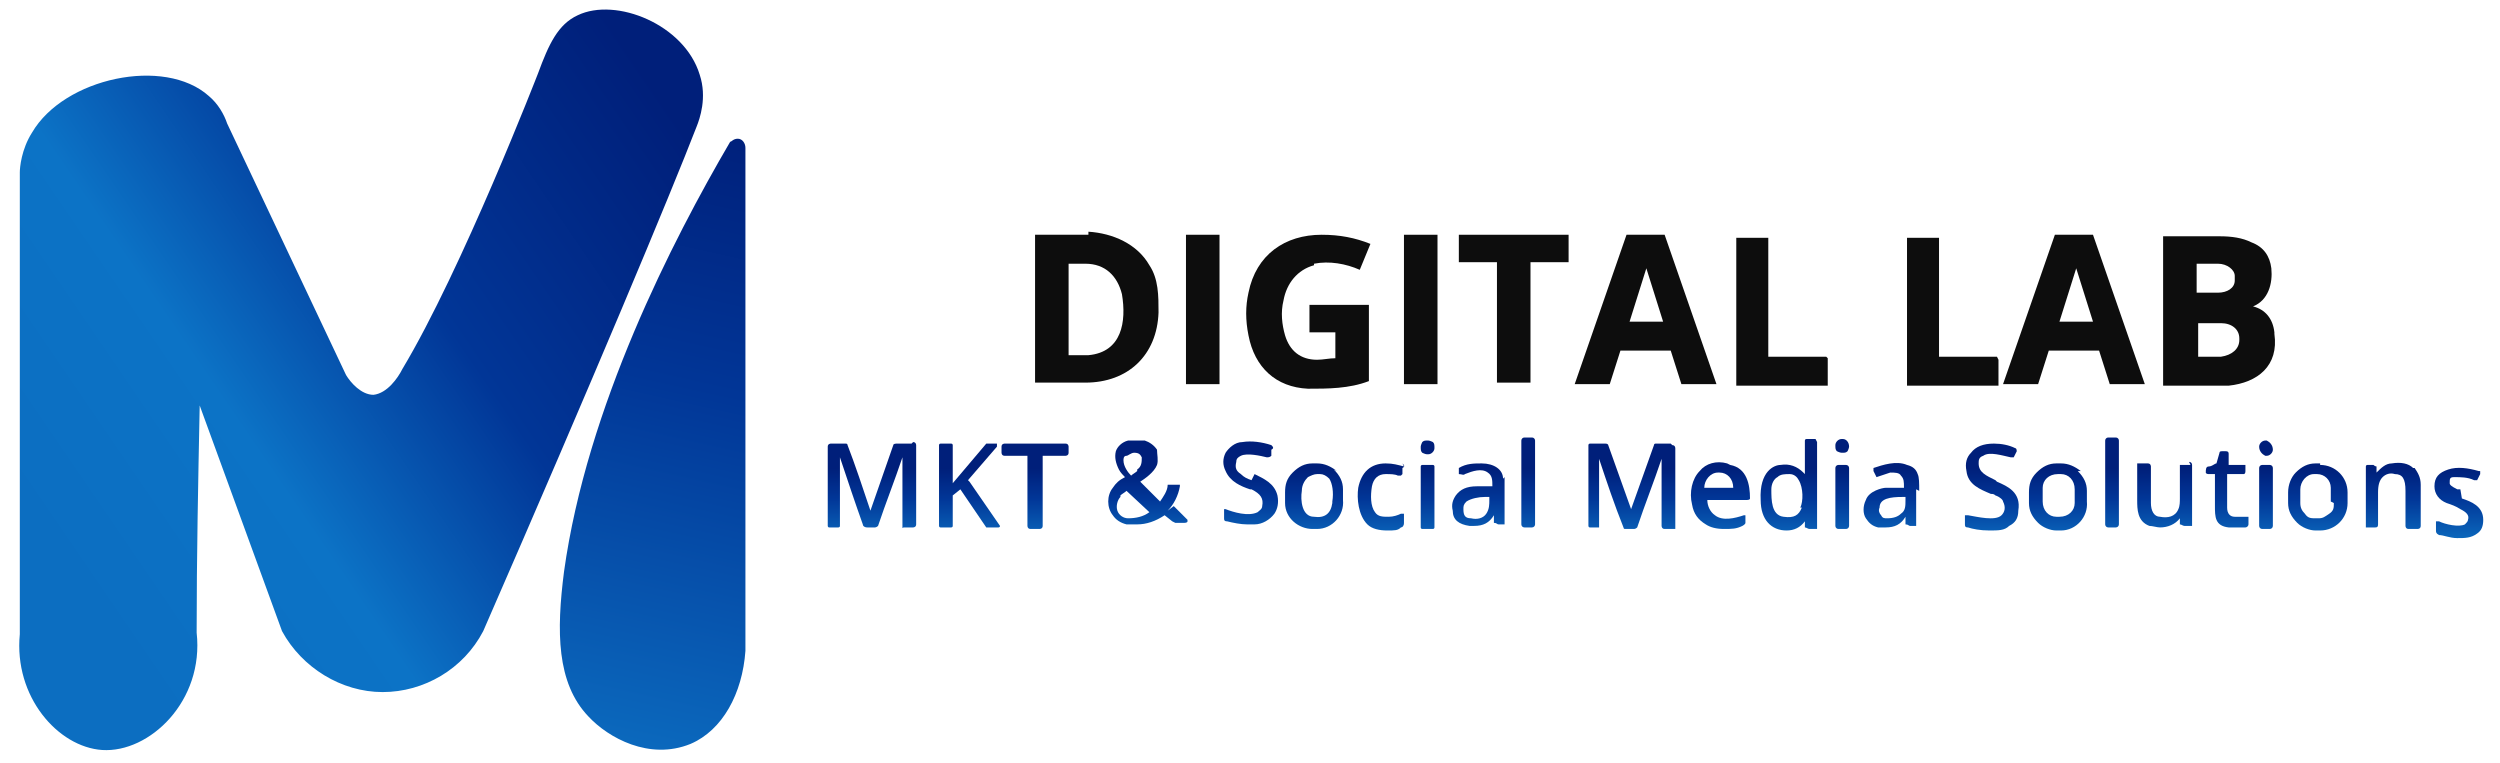
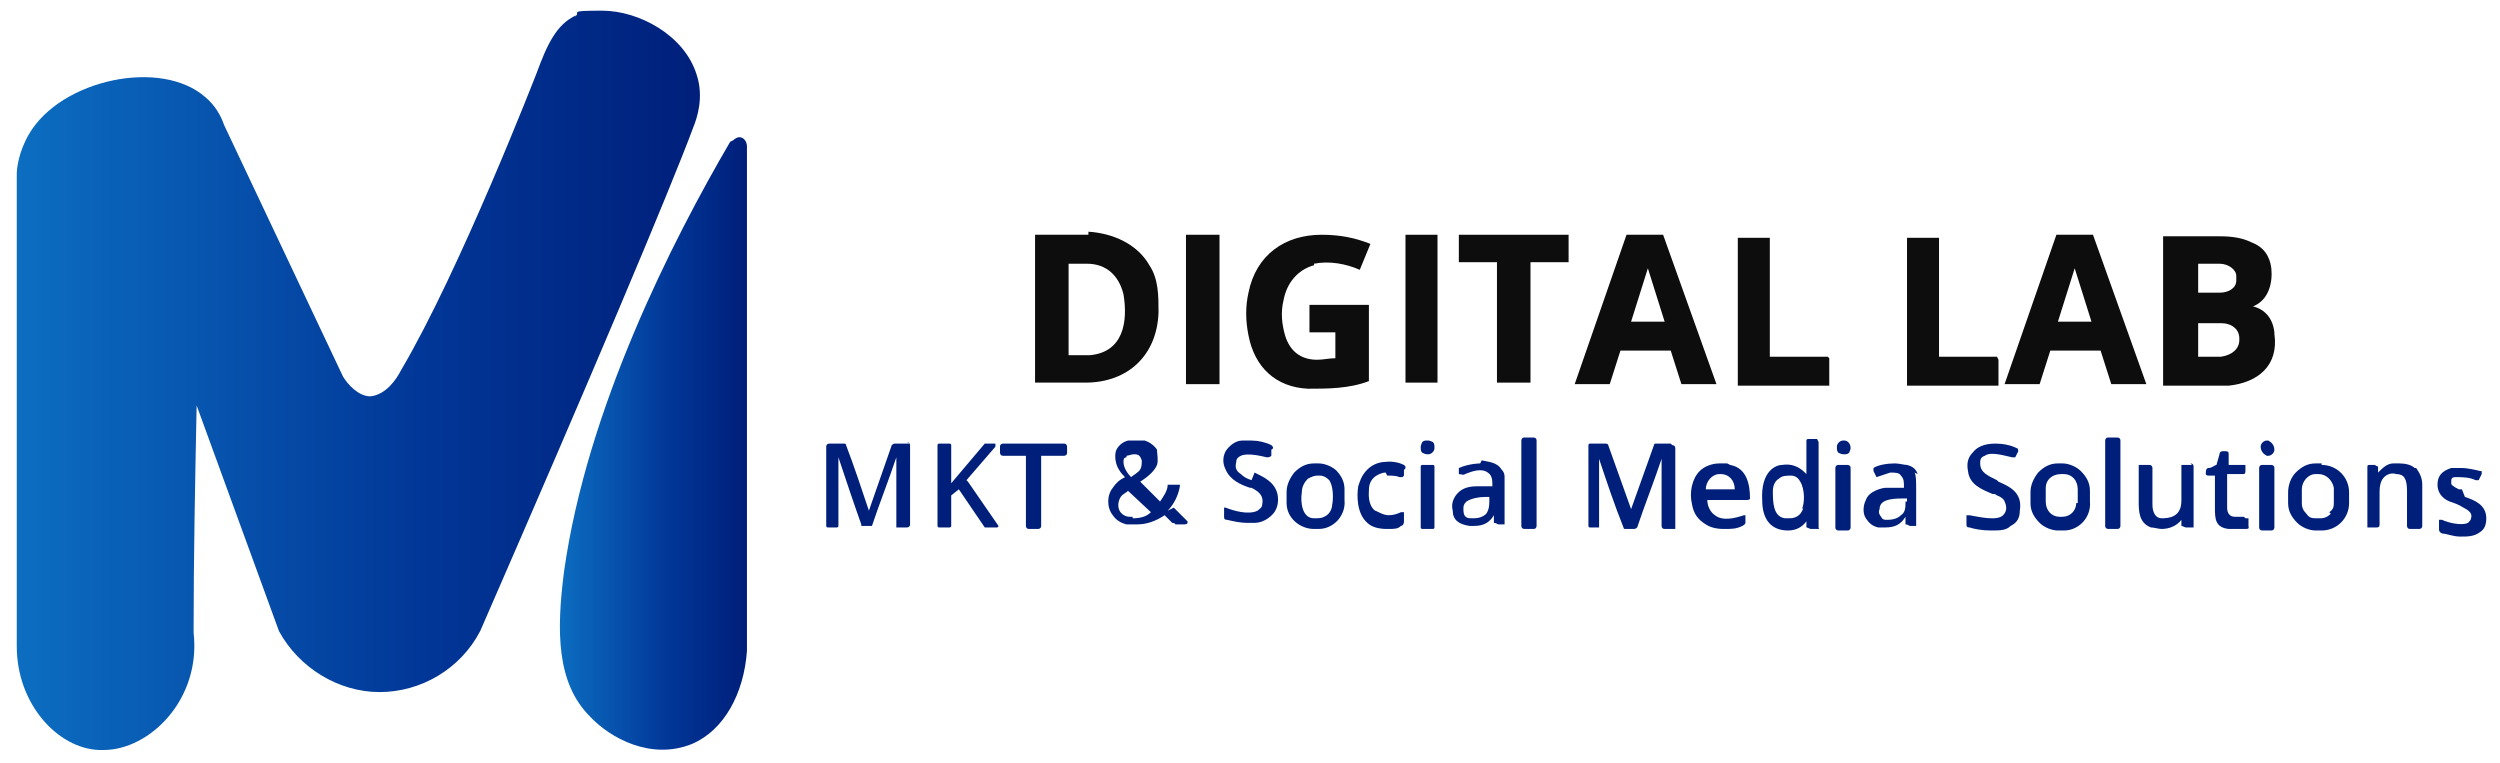
<svg xmlns="http://www.w3.org/2000/svg" xmlns:xlink="http://www.w3.org/1999/xlink" id="Layer_1" data-name="Layer 1" version="1.1" viewBox="0 0 164 50">
  <defs>
    <style>
      .cls-1 {
        fill: url(#linear-gradient);
      }

-       .cls-1, .cls-2, .cls-3, .cls-4, .cls-5, .cls-6, .cls-7, .cls-8, .cls-9, .cls-10, .cls-11, .cls-12, .cls-13, .cls-14, .cls-15, .cls-16, .cls-17, .cls-18, .cls-19, .cls-20, .cls-21, .cls-22, .cls-23, .cls-24, .cls-25, .cls-26, .cls-27, .cls-28, .cls-29, .cls-30 {
+       .cls-2 {
+         fill: #001f7a;
+       }
+ 
+       .cls-2, .cls-3 {
        stroke-width: 0px;
      }

-       .cls-2 {
-         fill: url(#linear-gradient-29);
-       }
- 
      .cls-3 {
-         fill: url(#linear-gradient-28);
+         fill: #0d0d0d;
      }

      .cls-4 {
-         fill: url(#linear-gradient-25);
-       }
- 
-       .cls-5 {
-         fill: url(#linear-gradient-11);
-       }
- 
-       .cls-6 {
-         fill: url(#linear-gradient-12);
-       }
- 
-       .cls-7 {
-         fill: url(#linear-gradient-13);
-       }
- 
-       .cls-8 {
-         fill: url(#linear-gradient-10);
-       }
- 
-       .cls-9 {
-         fill: url(#linear-gradient-17);
-       }
- 
-       .cls-10 {
-         fill: url(#linear-gradient-16);
-       }
- 
-       .cls-11 {
-         fill: url(#linear-gradient-19);
-       }
- 
-       .cls-12 {
-         fill: url(#linear-gradient-15);
-       }
- 
-       .cls-13 {
-         fill: url(#linear-gradient-23);
-       }
- 
-       .cls-14 {
-         fill: url(#linear-gradient-21);
-       }
- 
-       .cls-15 {
-         fill: url(#linear-gradient-18);
-       }
- 
-       .cls-16 {
-         fill: url(#linear-gradient-14);
-       }
- 
-       .cls-17 {
-         fill: url(#linear-gradient-22);
-       }
- 
-       .cls-18 {
-         fill: url(#linear-gradient-20);
-       }
- 
-       .cls-19 {
-         fill: url(#linear-gradient-27);
-       }
- 
-       .cls-20 {
-         fill: url(#linear-gradient-24);
-       }
- 
-       .cls-21 {
-         fill: url(#linear-gradient-26);
-       }
- 
-       .cls-22 {
-         fill: #0d0d0d;
-       }
- 
-       .cls-23 {
-         fill: url(#linear-gradient-4);
-       }
- 
-       .cls-24 {
        fill: url(#linear-gradient-2);
      }
- 
-       .cls-25 {
-         fill: url(#linear-gradient-3);
-       }
- 
-       .cls-26 {
-         fill: url(#linear-gradient-8);
-       }
- 
-       .cls-27 {
-         fill: url(#linear-gradient-9);
-       }
- 
-       .cls-28 {
-         fill: url(#linear-gradient-7);
-       }
- 
-       .cls-29 {
-         fill: url(#linear-gradient-5);
-       }
- 
-       .cls-30 {
-         fill: url(#linear-gradient-6);
-       }
    </style>
-     <linearGradient id="linear-gradient" x1="40.5" y1="51.3" x2="50.1" y2="8.3" gradientUnits="userSpaceOnUse">
+     <linearGradient id="linear-gradient" x1="36.6" y1="29.2" x2="48.9" y2="29.2" gradientUnits="userSpaceOnUse">
      <stop offset="0" stop-color="#0c6ec1" />
      <stop offset=".6" stop-color="#013697" />
      <stop offset="1" stop-color="#001f7a" />
    </linearGradient>
-     <linearGradient id="linear-gradient-2" x1="2.5" y1="35.1" x2="43.8" y2="6.9" gradientUnits="userSpaceOnUse">
-       <stop offset="0" stop-color="#0c6ec1" />
-       <stop offset=".3" stop-color="#0c73c6" />
-       <stop offset=".6" stop-color="#013697" />
-       <stop offset="1" stop-color="#001f7a" />
-     </linearGradient>
-     <linearGradient id="linear-gradient-3" x1="100.3" y1="35.7" x2="100.3" y2="30.7" xlink:href="#linear-gradient" />
-     <linearGradient id="linear-gradient-4" x1="117.3" y1="35.7" x2="117.3" y2="30.7" xlink:href="#linear-gradient" />
-     <linearGradient id="linear-gradient-5" x1="138.5" y1="35.7" x2="138.5" y2="30.7" xlink:href="#linear-gradient" />
-     <linearGradient id="linear-gradient-6" x1="93.6" y1="35.7" x2="93.6" y2="30.7" xlink:href="#linear-gradient" />
-     <linearGradient id="linear-gradient-7" x1="120.9" y1="35.7" x2="120.9" y2="30.7" xlink:href="#linear-gradient" />
-     <linearGradient id="linear-gradient-8" x1="148.7" y1="35.7" x2="148.7" y2="30.7" xlink:href="#linear-gradient" />
-     <linearGradient id="linear-gradient-9" x1="74.9" y1="35.7" x2="74.9" y2="30.7" xlink:href="#linear-gradient" />
-     <linearGradient id="linear-gradient-10" x1="81.9" y1="35.7" x2="81.9" y2="30.7" xlink:href="#linear-gradient" />
-     <linearGradient id="linear-gradient-11" x1="130.6" y1="35.7" x2="130.6" y2="30.7" xlink:href="#linear-gradient" />
-     <linearGradient id="linear-gradient-12" x1="57.1" y1="35.7" x2="57.1" y2="30.7" xlink:href="#linear-gradient" />
-     <linearGradient id="linear-gradient-13" x1="63.4" y1="35.7" x2="63.4" y2="30.7" xlink:href="#linear-gradient" />
-     <linearGradient id="linear-gradient-14" x1="67.8" y1="35.7" x2="67.8" y2="30.7" xlink:href="#linear-gradient" />
-     <linearGradient id="linear-gradient-15" x1="106.9" y1="35.7" x2="106.9" y2="30.7" xlink:href="#linear-gradient" />
-     <linearGradient id="linear-gradient-16" x1="146" y1="35.7" x2="146" y2="30.7" xlink:href="#linear-gradient" />
-     <linearGradient id="linear-gradient-17" x1="86.3" y1="35.7" x2="86.3" y2="30.7" xlink:href="#linear-gradient" />
-     <linearGradient id="linear-gradient-18" x1="90.7" y1="35.7" x2="90.7" y2="30.7" xlink:href="#linear-gradient" />
-     <linearGradient id="linear-gradient-19" x1="96.8" y1="35.7" x2="96.8" y2="30.7" xlink:href="#linear-gradient" />
-     <linearGradient id="linear-gradient-20" x1="112.8" y1="35.7" x2="112.8" y2="30.7" xlink:href="#linear-gradient" />
-     <linearGradient id="linear-gradient-21" x1="124.1" y1="35.7" x2="124.1" y2="30.7" xlink:href="#linear-gradient" />
-     <linearGradient id="linear-gradient-22" x1="135.1" y1="35.7" x2="135.1" y2="30.7" xlink:href="#linear-gradient" />
-     <linearGradient id="linear-gradient-23" x1="152.1" y1="35.7" x2="152.1" y2="30.7" xlink:href="#linear-gradient" />
-     <linearGradient id="linear-gradient-24" x1="156.9" y1="35.7" x2="156.9" y2="30.7" xlink:href="#linear-gradient" />
-     <linearGradient id="linear-gradient-25" x1="161.3" y1="35.7" x2="161.3" y2="30.7" xlink:href="#linear-gradient" />
-     <linearGradient id="linear-gradient-26" x1="93.6" y1="35.7" x2="93.6" y2="30.7" xlink:href="#linear-gradient" />
-     <linearGradient id="linear-gradient-27" x1="120.9" y1="35.7" x2="120.9" y2="30.7" xlink:href="#linear-gradient" />
-     <linearGradient id="linear-gradient-28" x1="142" y1="35.7" x2="142" y2="30.7" xlink:href="#linear-gradient" />
-     <linearGradient id="linear-gradient-29" x1="148.6" y1="35.7" x2="148.6" y2="30.7" xlink:href="#linear-gradient" />
+     <linearGradient id="linear-gradient-2" x1="1.1" y1="25" x2="46.1" y2="25" xlink:href="#linear-gradient" />
  </defs>
  <g>
-     <path class="cls-1" d="M48.9,9.7c0-.3-.2-.6-.5-.6-.3,0-.4.2-.5.2-3.8,6.5-9.4,17.4-10.9,28.2-.5,3.9-.5,7.3,1.6,9.5,1.3,1.4,4,2.9,6.7,1.8,2.1-.9,3.4-3.3,3.6-6.1h0c0-11,0-22,0-33Z" />
-     <path class="cls-24" d="M45.9,4.9c-1-3.3-5.5-5.1-8-3.9-1.3.6-1.9,1.9-2.6,3.8,0,0-5,12.9-8.9,19.4-.3.6-1,1.6-1.9,1.7-.8,0-1.5-.8-1.8-1.3-2.6-5.5-5.2-11-7.8-16.5-.2-.6-.6-1.3-1.2-1.8-2.9-2.6-9.5-1.2-11.6,2.4-.7,1.1-.8,2.3-.8,2.6,0,10.1,0,20.2,0,30.3-.4,4.1,2.5,7.4,5.4,7.6,3.1.2,6.7-3.2,6.2-7.7,0-5,.1-9.9.2-14.9,1.8,4.9,3.6,9.9,5.4,14.8,1.3,2.4,3.9,4,6.6,4s5.3-1.5,6.6-4c7.2-16.5,12.3-28.7,14-33.1.2-.5.7-1.9.2-3.4Z" />
+     <g>
+       <path class="cls-3" d="M86.2,17.3c1-.2,2.1,0,3,.4,0,0,0,0,0,0,0,0,0,0,0,0l.7-1.7s0,0,0,0c-1-.4-2-.6-3.2-.6-2.4,0-4.3,1.3-4.8,3.8-.2.9-.2,1.8,0,2.8.4,2.1,1.8,3.4,3.9,3.5,1.3,0,2.7,0,4-.5,0,0,0,0,0,0v-5s0,0,0,0h-3.9s0,0,0,0v1.8s0,0,0,0h1.7s0,0,0,0v1.7s0,0,0,0c-.4,0-.8.1-1.2.1-1.1,0-1.8-.6-2.1-1.6-.2-.7-.3-1.5-.1-2.3.2-1.1.9-2,2-2.3" />
+       <path class="cls-3" d="M109.3,15.4s0,0,0,0h-2.6s0,0,0,0l-3.4,9.8s0,0,0,0c0,0,0,0,0,0h2.3s0,0,0,0l.7-2.2s0,0,0,0h3.3s0,0,0,0l.7,2.2s0,0,0,0h2.3s0,0,0,0c0,0,0,0,0,0l-3.5-9.8ZM109.1,21.1h-2.1c0,0,0,0,0,0l1.1-3.5c0,0,0,0,0,0l1.1,3.5s0,0,0,0c0,0,0,0,0,0" />
+       <path class="cls-3" d="M137.5,15.4s0,0,0,0h-2.6s0,0,0,0l-3.4,9.8s0,0,0,0c0,0,0,0,0,0h2.3s0,0,0,0l.7-2.2s0,0,0,0h3.3s0,0,0,0l.7,2.2s0,0,0,0h2.3s0,0,0,0c0,0,0,0,0,0l-3.5-9.8ZM137.2,21.1h-2.2s0,0,0,0c0,0,0,0,0,0l1.1-3.5c0,0,0,0,0,0l1.1,3.5s0,0,0,0c0,0,0,0,0,0" />
+       <path class="cls-3" d="M71.4,15.4c-1.2,0-2.3,0-3.5,0,0,0,0,0,0,0v9.7s0,0,0,0c1.2,0,2.3,0,3.3,0,2.8,0,4.7-1.8,4.8-4.6,0-1.1,0-2.2-.6-3.1-.8-1.4-2.4-2.1-4-2.2M71.4,23.3c-.4,0-.9,0-1.3,0,0,0,0,0,0,0v-6s0,0,0,0c.4,0,.8,0,1.2,0,1.3,0,2.1.8,2.4,2,.3,1.8,0,3.8-2.2,4" />
+       <path class="cls-3" d="M80,15.4h-2.2s0,0,0,0v9.8s0,0,0,0h2.2s0,0,0,0v-9.8s0,0,0,0" />
+       <path class="cls-3" d="M94.3,15.4h-2.1s0,0,0,0v9.7s0,0,0,0h2.1s0,0,0,0v-9.7s0,0,0,0" />
+       <path class="cls-3" d="M103.1,15.4h-7.4s0,0,0,0v1.8s0,0,0,0h2.5s0,0,0,0v7.9s0,0,0,0h2.2s0,0,0,0v-7.9s0,0,0,0h2.5s0,0,0,0v-1.8s0,0,0,0" />
+       <path class="cls-3" d="M119.9,23.4c-1.2,0-2.5,0-3.8,0,0,0,0,0,0,0,0,0,0,0,0,0v-7.8s0,0,0,0h-2.1s0,0,0,0v9.7s0,0,0,0h6s0,0,0,0v-1.8s0,0,0,0" />
+       <path class="cls-3" d="M131,23.4c-1.3,0-2.6,0-3.8,0,0,0,0,0,0,0,0,0,0,0,0,0v-7.8s0,0,0,0h-2.1s0,0,0,0v9.7s0,0,0,0h6c0,0,0,0,0,0v-1.7s0,0,0,0" />
+       <path class="cls-3" d="M149.2,21.8c-.1-.9-.6-1.5-1.4-1.7,0,0,0,0,0,0,1-.4,1.3-1.5,1.2-2.5-.1-.8-.5-1.4-1.3-1.7-.6-.3-1.3-.4-2.1-.4-1.2,0-2.4,0-3.7,0,0,0,0,0,0,0v9.8s0,0,0,0c1.2,0,2.4,0,3.6,0,.2,0,.5,0,.7,0,1.9-.2,3.3-1.3,3-3.4M144.2,17.3h1.4c.6,0,1.1.4,1.1.8v.3s0,0,0,0c0,.5-.5.8-1.1.8h-1.4s0,0,0,0v-1.9s0,0,0,0M146.9,22.3c0,.6-.5,1-1.2,1.1h-1.5s0,0,0,0v-2.2s0,0,0,0c0,0,0,0,0,0h1.5c.7,0,1.2.4,1.2,1v.3Z" />
+     </g>
+     <g>
+       <path class="cls-2" d="M100,28.7h.6c0,0,.2,0,.2.2v5.6c0,0,0,.2-.2.2h-.6c0,0-.2,0-.2-.2v-5.6c0,0,0-.2.2-.2Z" />
+       <path class="cls-2" d="M119.2,28.8s0,0,0,0h-.6c0,0-.1,0-.1.1,0,.8,0,1.4,0,2,0,0,0,.1,0,.2,0,0,0,0-.1-.1-.4-.4-.9-.6-1.5-.5-.4,0-1.4.4-1.3,2.3,0,1.3.6,2,1.7,2s0,0,0,0c.5,0,.9-.2,1.2-.6,0,0,0,0,0,0,0,0,0,0,0,0,0,0,0,0,0,0v.4c.1,0,.2.1.3.1h.4c0,0,0,0,.1,0s0,0,0-.1v-5.6s0,0,0,0ZM118.3,33.3c-.1.4-.4.7-.9.7s-.2,0-.3,0c-.8-.1-.8-1.1-.8-1.8,0-.4.2-.7.4-.8.2-.2.5-.2.8-.2.3,0,.5.2.6.4.3.5.3,1.4.1,1.8Z" />
+       <path class="cls-2" d="M138.3,28.7h.6c0,0,.2,0,.2.2v5.6c0,0,0,.2-.2.2h-.6c0,0-.2,0-.2-.2v-5.6c0,0,0-.2.2-.2Z" />
+       <path class="cls-2" d="M94,29c0,0-.2-.1-.3-.1h-.1c-.1,0-.2,0-.3.1,0,0-.1.2-.1.3h0c0,.2,0,.3.1.4,0,0,.2.1.3.1h.1c.2,0,.4-.2.4-.4h0c0-.2,0-.3-.1-.4Z" />
+       <path class="cls-2" d="M121,28.9h-.1c-.2,0-.4.2-.4.4h0c0,.2,0,.3.1.4,0,0,.2.1.3.1h.1c.1,0,.2,0,.3-.1,0,0,.1-.2.1-.3h0c0-.3-.2-.5-.4-.5Z" />
+       <path class="cls-2" d="M148.8,28.9h-.1s0,0,0,0c-.2,0-.4.2-.4.4h0c0,.3.2.5.4.6h.1s0,0,0,0c.2,0,.4-.2.4-.4h0c0-.3-.2-.5-.4-.6Z" />
+       <path class="cls-2" d="M76.6,33.5c.4-.4.7-1,.8-1.6,0,0,0-.1,0-.1h0s-.7,0-.7,0c0,0-.1,0-.1,0,0,.4-.3.8-.5,1.1l-1.3-1.3c.3-.2.9-.6,1.1-1.1.1-.3,0-.7,0-1-.2-.3-.5-.5-.8-.6-.2,0-.3,0-.5,0s-.4,0-.6,0c-.4.1-.7.4-.8.7-.1.4,0,.9.2,1.2.1.2.3.4.4.5-.4.2-.6.4-.8.7-.4.5-.4,1.3,0,1.8.2.3.5.5.9.6.2,0,.5,0,.7,0,.6,0,1.2-.2,1.8-.6l.5.5c0,0,.2,0,.2.1h.6c0,0,.2,0,.2-.1,0,0,0,0,0-.1l-.9-.9ZM73.9,29.9c.1,0,.3-.1.5-.1s0,0,0,0c.3,0,.4.1.5.4,0,.3,0,.6-.3.8-.1.1-.3.2-.4.3-.2-.2-.5-.6-.5-1,0-.1,0-.3.2-.3ZM74.3,33.9c0,0-.2,0-.2,0-.3,0-.6-.2-.7-.5-.1-.3,0-.7.2-.9.1-.1.3-.2.4-.3l1.5,1.4c-.3.3-.7.4-1.2.4Z" />
+       <path class="cls-2" d="M82.1,31.5c-.3-.1-.5-.2-.7-.4-.3-.2-.4-.4-.3-.8,0-.2.1-.3.3-.4.4-.2,1.3,0,1.7.1.1,0,.2,0,.3-.1v-.4c.2-.1.1-.2,0-.3-.4-.2-.9-.3-1.3-.3s-.4,0-.6,0c-.5,0-.9.4-1.1.7-.2.4-.2.8,0,1.2.3.7,1,1,1.6,1.2h.1c.6.3.8.6.7,1.1,0,.2-.2.3-.3.4-.6.3-1.6,0-2.1-.2,0,0-.1,0-.1,0,0,0,0,0,0,.1v.5c0,.1,0,.2.2.2.4.1.9.2,1.3.2s.3,0,.5,0c.5,0,1-.3,1.3-.7.2-.3.3-.7.2-1.2-.2-.8-.9-1.1-1.5-1.4Z" />
+       <path class="cls-2" d="M131,31.5c-.6-.3-1.1-.5-1.1-1.1,0-.2,0-.4.3-.5.4-.3,1.3,0,1.8.1,0,0,0,0,.1,0,0,0,0,0,.1,0l.2-.4c0,0,0-.2-.1-.2-.4-.2-.9-.3-1.4-.3h0c-.7,0-1.2.2-1.5.6-.3.3-.4.7-.3,1.2.1.9.9,1.2,1.6,1.5.1,0,.2,0,.3.1.3.1.5.3.5.4.2.4.1.7-.1.9-.4.4-1.6.1-2.2,0,0,0-.1,0-.2,0,0,0,0,0,0,.2v.4c0,.1,0,.2.2.2.3.1.8.2,1.4.2s1,0,1.3-.3c.4-.2.6-.5.6-1,.2-1.2-.7-1.6-1.4-1.9Z" />
+       <path class="cls-2" d="M59.7,29.1h-1c0,0-.1,0-.2.1l-1.5,4.3s0,0,0,0c0,0,0,0,0,0-.5-1.5-1-3-1.5-4.3,0,0,0-.1-.1-.1h-1c0,0-.2,0-.2.2v5.2c0,0,0,.1.1.1h.6c0,0,.1,0,.1-.1,0-1.6,0-3.1,0-4.5,0,0,0,0,0,0,.5,1.5,1,3,1.5,4.4,0,0,0,0,0,.1,0,0,.1,0,.2,0,.2,0,.3,0,.5,0,0,0,0,0,0,0,0,0,0,0,0,0,.5-1.5,1.1-3,1.6-4.5,0,0,0,0,0,0,0,1.3,0,2.5,0,3.8,0,.2,0,.5,0,.7,0,0,0,0,0,.1,0,0,0,0,.1,0h.6c0,0,.2,0,.2-.2v-5.2c0,0,0-.2-.2-.2Z" />
+       <path class="cls-2" d="M63.4,31.5l1.9-2.2c0,0,0-.1,0-.2,0,0,0,0,0,0h-.7s0,0,0,0l-2.2,2.6v-2.5c0,0,0-.1-.1-.1h-.7c0,0-.1,0-.1.1v5.3c0,0,0,.1.1.1h.7c0,0,.1,0,.1-.1v-2s.5-.4.5-.4l1.7,2.5s0,0,.1,0h.7c0,0,.1,0,.1-.1s0,0,0,0l-2-2.9Z" />
+       <path class="cls-2" d="M69.7,29.1h-3.9c0,0-.2,0-.2.2v.4c0,0,0,.2.2.2h1.5s0,4.6,0,4.6c0,0,0,.2.2.2h.6c0,0,.2,0,.2-.2v-4.6s1.5,0,1.5,0c0,0,.2,0,.2-.2v-.4c0,0,0-.2-.2-.2Z" />
+       <path class="cls-2" d="M109.6,29.1h-1c0,0-.1,0-.1.1l-1.5,4.2c0,0,0,0,0,.1,0,0,0,0,0-.1l-1.5-4.2c0,0,0-.1-.2-.1h-1c0,0-.1,0-.1.1v5.3c0,0,0,.1.1.1h.6s0,0,0,0c0,0,0,0,0,0,0-1.5,0-3.1,0-4.5,0,0,0,0,0,0,.5,1.5,1,3,1.6,4.5,0,0,0,.1.1.1h.6c0,0,.1,0,.2-.1.5-1.5,1.1-3,1.6-4.5,0,0,0,0,0,0,0,0,0,0,0,0,0,.4,0,.8,0,1,0,.9,0,2.1,0,3.4,0,0,0,.2.2.2h.6s0,0,0,0c0,0,0,0,.1,0,0,0,0,0,0-.1v-5.2c0,0,0-.2-.2-.2Z" />
+       <path class="cls-2" d="M147.2,33.9c0,0-.1,0-.2,0-.1,0-.3,0-.4,0-.3,0-.5-.2-.5-.6,0-.7,0-1.5,0-2.2,0,0,.2,0,.3,0,.3,0,.5,0,.8,0,0,0,.1,0,.1-.2v-.3c0,0,0-.1,0-.1,0,0,0,0-.1,0h-1s0-.7,0-.7c0-.1,0-.2-.2-.2h-.2s0,0,0,0c0,0-.2,0-.2.2l-.2.7s0,0,0,0c-.1,0-.3.2-.5.2-.2,0-.2.2-.2.4,0,0,0,.1.2.1h.4c0,.7,0,1.4,0,2.1s0,1.3.9,1.4c.1,0,.3,0,.4,0,.2,0,.4,0,.7,0s.2-.1.2-.2v-.3c0,0,0-.1,0-.2,0,0,0,0-.2,0Z" />
+       <path class="cls-2" d="M87.7,30.9c-.3-.3-.8-.5-1.2-.5s0,0,0,0h-.3c-.5,0-.9.2-1.3.6-.3.4-.5.8-.5,1.3v.7c0,1,.9,1.7,1.8,1.7s0,0,0,0h.3c1,0,1.8-.9,1.7-1.9v-.7c0-.5-.2-.9-.6-1.3ZM87.4,33c0,.6-.4,1-1,1s-.1,0-.2,0c-.8,0-.9-1.1-.8-1.7,0-.4.2-.7.4-.9.2-.1.4-.2.6-.2s.2,0,.2,0c.2,0,.4.1.6.3.2.3.3.9.2,1.6Z" />
+       <path class="cls-2" d="M91,31.2c.3,0,.6,0,.8.1,0,0,.1,0,.2,0,0,0,0,0,.1-.1v-.4c.1,0,.1-.1.1-.2,0,0,0,0-.1-.1-.6-.3-1.2-.2-1.2-.2-.3,0-.8.1-1.2.5-.4.4-.5.8-.6,1.1-.1.6-.1,1.8.6,2.4.3.3.8.4,1.3.4s.7,0,.9-.2c.1,0,.2-.1.2-.3v-.4c0,0,0-.1,0-.2,0,0-.1,0-.2,0-.2.1-.5.2-.8.2-.4,0-.8-.3-.9-.3-.5-.4-.4-1.2-.4-1.3,0-.2,0-.7.5-1,0,0,.3-.2.6-.2Z" />
+       <path class="cls-2" d="M97.1,30.4s-.7,0-1.4.3c0,0,0,0,0,0,0,0,0,0,0,.1v.3c.2,0,.3.1.4,0,.5-.2,1.1-.4,1.5-.1.3.2.3.5.3.9-.3,0-.7,0-1,0-.7,0-1.1.2-1.4.6-.2.3-.3.6-.2,1,0,.6.4.9,1.1,1,.1,0,.2,0,.3,0,.6,0,1-.2,1.3-.7,0,0,0,0,0,0v.5c.2,0,.2.1.3.1h.3c0,0,.1,0,.1,0,0,0,0,0,0-.1,0-.8,0-1.5,0-2.2,0-.3,0-.6,0-.8,0-.1,0-.3-.2-.5-.3-.5-.9-.5-1.3-.6ZM97.7,32.8c0,.3,0,.6-.2.9-.2.2-.5.3-.8.3s-.1,0-.2,0c-.4,0-.5-.2-.5-.6,0-.2,0-.3.2-.5.3-.2.8-.3,1.2-.3s.2,0,.3,0c0,0,0,.1,0,.2Z" />
+       <path class="cls-2" d="M113.3,30.4c-.2,0-.4,0-.5,0-.5,0-1,.2-1.3.5-.5.5-.7,1.4-.5,2.2.1.6.4,1,.9,1.3.3.2.7.3,1.2.3s.8,0,1.2-.2c0,0,.2-.1.2-.2v-.4s0,0,0-.1c0,0,0,0-.1,0s0,0,0,0c-.6.2-1.4.4-1.9,0-.3-.2-.5-.6-.5-1h2.6c0,0,.2,0,.2-.1,0-.9-.2-2-1.3-2.2ZM113.8,32.1h-1.9s0,0,0,0c0-.5.4-1,.9-1h.1c.5,0,.9.4.9,1h0Z" />
+       <path class="cls-2" d="M125.8,31.1c-.1-.3-.3-.5-.7-.6-.2,0-.5-.1-.8-.1-.5,0-1.1.1-1.4.3,0,0,0,0,0,.2l.2.4s0,0,0,0c0,0,0,0,0,0h0c.3-.1.6-.2.9-.3.3,0,.6,0,.7.2.2.2.2.4.2.8-.4,0-.8,0-1.2,0-.2,0-1.1.2-1.3.8-.2.4-.2.9,0,1.2.2.3.4.5.8.6.2,0,.3,0,.5,0,.6,0,1-.2,1.3-.7,0,0,0,0,0,0v.5c.2,0,.2.1.3.1h.3c0,0,.1,0,.1,0s0,0,0-.1c0-.7,0-1.5,0-2.3,0-.5,0-.9-.1-1.1ZM125,32.9c0,.4,0,.7-.3.9-.2.2-.5.3-.9.3h0c-.2,0-.3,0-.4-.2-.1-.1-.2-.3-.1-.5,0-.6.7-.7,1.5-.7s.2,0,.3,0c0,0,0,.1,0,.2Z" />
+       <path class="cls-2" d="M136.5,30.9c-.3-.3-.8-.5-1.2-.5s0,0,0,0h-.3c-.5,0-.9.2-1.3.6-.3.4-.5.8-.5,1.3v.7c0,.5.2.9.6,1.3.3.3.8.5,1.2.5h.4c1,0,1.8-.9,1.7-1.9v-.7c0-.5-.2-.9-.6-1.3ZM136.2,33c0,.5-.4.9-.9.9h-.2c-.5,0-.9-.4-.9-1v-.9c0-.5.4-.9,1-.9h.2c.5,0,.9.4.9,1v.9Z" />
+       <path class="cls-2" d="M152.3,30.4h-.4c-.5,0-.9.2-1.3.6-.3.3-.5.8-.5,1.3v.7c0,.5.2.9.6,1.3.3.3.8.5,1.2.5h.4c1,0,1.8-.8,1.8-1.8v-.7c0-1-.8-1.8-1.8-1.8ZM152.9,33.7c-.2.2-.4.3-.7.3h-.2s0,0,0,0c-.3,0-.5,0-.7-.3-.2-.2-.3-.4-.3-.7v-.9c0-.5.4-1,.9-1h.2c.5,0,.9.4,1,.9v.9c0,.3,0,.5-.3.7Z" />
+       <path class="cls-2" d="M158.4,30.7c-.2-.2-.6-.3-1-.3s-.3,0-.4,0c-.4,0-.7.3-1,.6,0,0,0,0,0,0,0,0,0,0,0,0v-.4c-.1,0-.2-.1-.2-.1h-.4c0,0-.1,0-.1.1v3.9c0,0,0,.1,0,.1,0,0,0,0,.1,0h.5c.1,0,.2,0,.2-.2,0-.6,0-1.3,0-2.1,0-.5.1-.8.3-1,.2-.2.5-.3.8-.2.5,0,.7.3.7,1.1,0,.8,0,1.6,0,2.3,0,0,0,.2.2.2h.6c0,0,.2,0,.2-.2,0-1,0-1.9,0-2.7,0-.5-.2-.8-.4-1.1Z" />
+       <path class="cls-2" d="M161.5,32.1c0,0-.1,0-.2,0-.4-.2-.5-.3-.5-.4,0-.3,0-.4.3-.4.4,0,.9,0,1.3.2,0,0,.2,0,.2,0l.2-.4c0,0,0-.1,0-.2,0,0,0,0-.1,0-.4-.1-.9-.2-1.2-.2s-.5,0-.7,0c-.6.2-.9.5-.9,1.1,0,.5.3.9.8,1.1.3.1.6.2.9.4.4.2.6.4.5.7,0,.1-.1.2-.2.3-.4.2-1.3,0-1.7-.2,0,0-.1,0-.2,0,0,0,0,0,0,.2v.4c0,.1,0,.2.2.3.3,0,.7.2,1.2.2s.9,0,1.3-.3c.3-.2.4-.5.4-.9h0c0-.9-.8-1.2-1.4-1.4Z" />
+       <rect class="cls-2" x="93.2" y="30.5" width=".9" height="4.2" rx=".1" ry=".1" />
+       <path class="cls-2" d="M120.6,30.5h.6c0,0,.2,0,.2.2v3.9c0,0,0,.2-.2.2h-.6c0,0-.2,0-.2-.2v-3.9c0,0,0-.2.2-.2Z" />
+       <path class="cls-2" d="M143.8,30.5h-.6c0,0,0,0-.1,0,0,0,0,0,0,.1,0,.7,0,1.4,0,2.1,0,.2,0,.5-.1.7-.2.5-.7.6-1.2.6-.4,0-.6-.4-.6-.9,0-.8,0-1.6,0-2.4,0,0,0-.2-.2-.2h-.6c0,0-.1,0-.1,0,0,0,0,0,0,.1,0,.8,0,1.5,0,2.3,0,.6,0,1.4.8,1.7.2,0,.5.1.7.1.5,0,1-.2,1.3-.6,0,0,0,0,0,0,0,0,0,0,0,0,0,0,0,0,0,0v.4c.1,0,.2.1.3.1h.4c0,0,.1,0,.1,0,0,0,0,0,0-.1v-3.9c0,0,0-.2-.2-.2Z" />
+       <path class="cls-2" d="M148.4,30.5h.6c0,0,.2,0,.2.2v3.9c0,0,0,.2-.2.2h-.6c0,0-.2,0-.2-.2v-3.9c0,0,0-.2.2-.2Z" />
+     </g>
  </g>
  <g>
-     <rect class="cls-25" x="99.8" y="28.7" width=".9" height="5.9" rx=".2" ry=".2" />
-     <path class="cls-23" d="M119.1,28.8s0,0,0,0h-.6c0,0-.1,0-.1.1,0,.8,0,1.4,0,2,0,0,0,.1,0,.2,0,0,0,0-.1-.1-.4-.4-.9-.6-1.5-.5h0c-.4,0-1.4.4-1.3,2.3,0,1.3.7,2,1.7,2s0,0,0,0c.5,0,.9-.2,1.2-.6,0,0,0,0,0,0,0,0,0,0,0,0,0,0,0,0,0,0v.4c.1,0,.2.1.3.1h.4c0,0,0,0,.1,0,0,0,0,0,0-.1v-5.6s0,0,0,0ZM118.2,33.3c-.2.5-.5.7-1.2.6-.8-.1-.8-1.1-.8-1.8,0-.4.2-.7.4-.8.2-.2.5-.2.8-.2.3,0,.5.2.6.4.3.5.3,1.4.1,1.8Z" />
-     <rect class="cls-29" x="138.1" y="28.7" width=".9" height="5.9" rx=".2" ry=".2" />
-     <path class="cls-30" d="M94,29c0,0-.2-.1-.3-.1h-.1c-.1,0-.2,0-.3.1,0,0-.1.2-.1.3h0c0,.2,0,.3.1.4,0,0,.2.1.3.1h.1c.2,0,.4-.2.4-.4h0c0-.2,0-.3-.1-.4Z" />
-     <path class="cls-28" d="M120.9,28.8h-.1c-.2,0-.4.2-.4.4h0c0,.2,0,.3.1.4,0,0,.2.1.3.1h.1c.1,0,.2,0,.3-.1,0,0,.1-.2.1-.3h0c0-.3-.2-.5-.4-.5Z" />
-     <path class="cls-26" d="M148.7,28.9h-.1c-.2,0-.4.2-.4.4h0c0,.3.2.5.4.6h.1s0,0,0,0c.2,0,.4-.2.4-.4h0c0-.3-.2-.5-.4-.6Z" />
-     <path class="cls-27" d="M76.6,33.5c.4-.4.7-1,.8-1.6,0,0,0-.1,0-.1h0s-.7,0-.7,0c0,0-.1,0-.1,0,0,.4-.3.8-.5,1.1l-1.3-1.3c.3-.2.9-.6,1.1-1.1.1-.3,0-.7,0-1-.2-.3-.5-.5-.8-.6-.4,0-.7,0-1.1,0-.4.1-.7.4-.8.7-.1.4,0,.8.2,1.2.1.2.3.4.4.5-.4.2-.6.4-.8.7-.4.5-.4,1.3,0,1.8.2.3.5.5.9.6.2,0,.5,0,.7,0,.6,0,1.2-.2,1.8-.6l.5.4c0,0,.2.1.2.1h.6c0,0,.2,0,.2-.1,0,0,0,0,0-.1l-.9-.9ZM73.5,32.5c.1-.1.3-.2.4-.3l1.5,1.4c-.4.3-.9.4-1.4.4-.3,0-.6-.2-.7-.5-.1-.3,0-.7.2-.9ZM74.6,30.9c-.1.1-.3.2-.4.3-.2-.2-.5-.6-.5-1h0c0-.1,0-.3.2-.3.1,0,.3-.2.5-.2s0,0,0,0c.3,0,.4.1.5.3,0,.3,0,.6-.3.8Z" />
-     <path class="cls-8" d="M82.1,31.5c-.3-.1-.5-.2-.7-.4-.3-.2-.4-.4-.3-.8,0-.2.1-.3.3-.4.4-.2,1.3,0,1.7.1.1,0,.2,0,.3-.1v-.4c.2-.1.1-.2,0-.3-.6-.2-1.3-.3-1.9-.2-.5,0-.9.4-1.1.7-.2.4-.2.8,0,1.2.3.7,1,1,1.6,1.2h.1c.6.3.8.6.7,1.1,0,.2-.2.3-.3.4-.6.3-1.6,0-2.1-.2,0,0-.1,0-.1,0,0,0,0,0,0,.1v.5c0,.1,0,.2.2.2.4.1.9.2,1.3.2s.3,0,.5,0c.5,0,1-.3,1.3-.7.2-.3.3-.7.2-1.2-.2-.8-.9-1.1-1.5-1.4Z" />
-     <path class="cls-5" d="M130.9,31.5c-.6-.3-1.1-.5-1.1-1.1,0-.2,0-.4.3-.5.4-.3,1.3,0,1.8.1,0,0,0,0,.1,0,0,0,0,0,.1,0l.2-.4c0,0,0-.2-.1-.2-.4-.2-.9-.3-1.4-.3-.7,0-1.2.2-1.5.6-.3.3-.4.7-.3,1.2.1.9.9,1.2,1.6,1.5.1,0,.2,0,.3.1.3.1.5.3.5.4.2.4.1.7-.1.9-.4.4-1.6.1-2.2,0,0,0-.1,0-.2,0,0,0,0,0,0,.2v.4c0,.1,0,.2.2.2.3.1.8.2,1.4.2s1,0,1.3-.3c.4-.2.6-.5.6-1,.2-1.2-.7-1.6-1.4-1.9Z" />
-     <path class="cls-6" d="M59.8,29.1h-1c0,0-.2,0-.2.1l-1.5,4.3s0,0,0,0c0,0,0,0,0,0-.5-1.5-1-3-1.5-4.3,0,0,0-.1-.1-.1h-1c0,0-.2,0-.2.2v5.2c0,0,0,.1.1.1h.6c0,0,.1,0,.1-.1,0-1.6,0-3.1,0-4.5,0,0,0,0,0,0,.5,1.5,1,3,1.5,4.4,0,.1.1.2.3.2s0,0,0,0c0,0,.2,0,.3,0,0,0,.1,0,.2,0,0,0,.1,0,.2-.1.5-1.5,1.1-3,1.6-4.5,0,0,0,0,0,0,0,1.3,0,2.5,0,3.8,0,.2,0,.5,0,.7,0,0,0,0,0,.1s0,0,.1,0h.6c0,0,.2,0,.2-.2v-5.2c0,0,0-.2-.2-.2Z" />
-     <path class="cls-7" d="M63.5,31.5l1.9-2.2c0,0,0-.1,0-.2,0,0,0,0,0,0h-.7s0,0,0,0l-2.2,2.6v-2.5c0,0,0-.1-.1-.1h-.7c0,0-.1,0-.1.1v5.3c0,0,0,.1.1.1h.7c0,0,.1,0,.1-.1v-2s.5-.4.5-.4l1.7,2.5s0,0,.1,0h.7c0,0,.1,0,.1-.1,0,0,0,0,0,0l-2-2.9Z" />
-     <path class="cls-16" d="M69.7,29.1h-3.8c0,0-.2,0-.2.2v.4c0,0,0,.2.2.2h1.5s0,4.6,0,4.6c0,0,0,.2.2.2h.6c0,0,.2,0,.2-.2v-4.6s1.5,0,1.5,0c0,0,.2,0,.2-.2v-.4c0,0,0-.2-.2-.2Z" />
-     <path class="cls-12" d="M109.6,29.1h-1c0,0-.1,0-.1.1l-1.5,4.2c0,0,0,0,0,.1,0,0,0,0,0-.1l-1.5-4.2c0,0,0-.1-.2-.1h-1c0,0-.1,0-.1.1v5.3c0,0,0,.1.1.1h.6s0,0,0,0c0,0,0,0,0,0,0-1.5,0-3.1,0-4.5,0,0,0,0,0,0,.5,1.5,1,3,1.6,4.5,0,0,0,.1.1.1h.6c0,0,.1,0,.2-.1.5-1.5,1.1-3,1.6-4.5,0,0,0,0,0,0,0,0,0,0,0,0,0,.4,0,.8,0,1,0,.9,0,2.1,0,3.4,0,0,0,.2.2.2h.6s0,0,0,0c0,0,0,0,.1,0,0,0,0,0,0-.1v-5.2c0,0,0-.2-.2-.2ZM104.9,30h0c0,0,0,0,0,0,0,0,0,0,0,0Z" />
-     <path class="cls-10" d="M147.2,33.9c0,0-.1,0-.2,0-.1,0-.3,0-.4,0-.3,0-.5-.2-.5-.6,0-.7,0-1.5,0-2.2,0,0,.2,0,.3,0,.3,0,.5,0,.8,0,0,0,.1,0,.1-.2v-.3c0,0,0-.1,0-.1s0,0-.1,0h-1s0-.7,0-.7c0-.1,0-.2-.2-.2h-.2c-.1,0-.2,0-.2.1l-.2.7s0,0,0,0c-.1,0-.3.2-.5.2-.2,0-.2.2-.2.4,0,0,0,.1.2.1h.4c0,.7,0,1.4,0,2.1s0,1.3.9,1.4c.1,0,.3,0,.4,0,.2,0,.4,0,.7,0,.1,0,.2-.1.2-.2v-.3c0,0,0-.1,0-.2,0,0,0,0-.2,0Z" />
-     <path class="cls-9" d="M87.7,30.9c-.4-.3-.8-.5-1.3-.5h-.3c-.5,0-.9.2-1.3.6s-.5.8-.5,1.3v.7c0,1,.9,1.7,1.8,1.7s0,0,0,0h.3c1,0,1.8-.9,1.7-1.9v-.7c0-.5-.2-.9-.6-1.3ZM87.4,33c-.1.7-.5,1-1.2.9-.8,0-.9-1.1-.8-1.7,0-.4.2-.7.4-.9.2-.1.4-.2.6-.2s.1,0,.2,0c.2,0,.4.1.6.3.2.3.3.9.2,1.5Z" />
-     <path class="cls-15" d="M92.1,30.6c-.4-.1-.7-.2-1.2-.2-1,0-1.6.6-1.8,1.6-.1.7,0,1.8.6,2.4.3.3.8.4,1.3.4s.7,0,.9-.2c.1,0,.2-.1.2-.3v-.4c0,0,0-.2,0-.2,0,0-.1,0-.2,0-.2.1-.5.2-.8.2-.4,0-.7,0-.9-.3-.3-.4-.3-1.1-.2-1.7.1-.5.4-.8.9-.8.3,0,.6,0,.8.1,0,0,.1,0,.2,0,0,0,0,0,.1-.1v-.4c.2-.1.1-.2,0-.3Z" />
-     <path class="cls-11" d="M98.6,31.4c0-.6-.6-1-1.4-1-.5,0-1,0-1.5.3,0,0,0,0,0,0,0,0,0,0,0,.1v.3c.2,0,.3.1.4,0,.5-.2,1.1-.4,1.5-.1.3.2.3.5.3.9-.3,0-.7,0-1,0-.7,0-1.1.2-1.4.6-.2.3-.3.6-.2,1,0,.6.4.9,1.1,1,.1,0,.2,0,.3,0,.6,0,1-.2,1.3-.7,0,0,0,0,0,0v.5c.2,0,.2.1.3.1h.3c0,0,.1,0,.1,0,0,0,0,0,0-.1,0-.8,0-1.5,0-2.2,0-.3,0-.6,0-.8ZM96.5,34c-.4,0-.5-.2-.5-.6,0-.2,0-.3.2-.5.3-.2.8-.3,1.2-.3s.2,0,.3,0c0,0,0,0,0,.2,0,.3,0,.6-.2.9-.2.3-.6.4-1,.3Z" />
-     <path class="cls-18" d="M113.3,30.4c-.7-.2-1.4,0-1.8.5-.5.5-.7,1.4-.5,2.2.1.6.4,1,.9,1.3.3.2.7.3,1.2.3s.8,0,1.2-.2c0,0,.2-.1.2-.2v-.4s0,0,0-.1c0,0,0,0-.1,0,0,0,0,0,0,0-.6.2-1.4.4-1.9,0-.3-.2-.5-.6-.5-1h2.6c0,0,.2,0,.2-.1,0-.9-.2-2-1.3-2.2ZM111.8,32.7h0q0,0,0,0h0ZM111.8,32c0-.5.4-1,.9-1h.1c.5,0,.9.4.9,1h0c0,0-1.9,0-1.9,0h0Z" />
-     <path class="cls-14" d="M125.9,32.2c0-.5,0-.9-.1-1.1-.1-.3-.3-.5-.7-.6-.7-.3-1.6,0-2.2.2,0,0,0,0,0,.2l.2.4s0,0,0,0c0,0,0,0,0,0h0c.3-.1.6-.2.9-.3.3,0,.6,0,.7.2.2.2.2.4.2.8-.4,0-.8,0-1.2,0-.2,0-1.1.2-1.3.8-.2.4-.2.9,0,1.2.2.3.4.5.8.6.2,0,.3,0,.5,0,.6,0,1-.2,1.3-.7,0,0,0,0,0,0v.5c.2,0,.2.1.3.1h.3c0,0,.1,0,.1,0s0,0,0-.1c0-.7,0-1.5,0-2.3ZM125,32.6c0,0,0,.1,0,.2,0,.4,0,.7-.3.9-.2.2-.5.3-.9.3h0c-.2,0-.3,0-.4-.2-.1-.1-.2-.3-.1-.5,0-.6.7-.7,1.5-.7s.2,0,.3,0Z" />
-     <path class="cls-17" d="M136.5,30.9c-.4-.3-.8-.5-1.3-.5h-.3c-.5,0-.9.2-1.3.6s-.5.8-.5,1.3v.7c0,.5.2.9.6,1.3.3.3.8.5,1.2.5s0,0,0,0h.3c1,0,1.8-.9,1.7-1.9v-.7c0-.5-.2-.9-.6-1.3ZM136.1,32.1v.9c0,.5-.4.9-1,.9h-.2c-.5,0-.9-.4-.9-1v-.9c0-.5.4-.9,1-.9h.2c.5,0,.9.4.9,1Z" />
-     <path class="cls-13" d="M152.2,30.4s0,0,0,0h-.3c-.5,0-.9.2-1.3.6-.3.3-.5.8-.5,1.3v.7c0,.5.2.9.6,1.3.3.3.8.5,1.2.5s0,0,0,0h.3c1,0,1.8-.8,1.8-1.8v-.7c0-1-.8-1.8-1.8-1.8ZM153.1,33c0,.3,0,.5-.3.7s-.4.3-.7.3h-.2s0,0,0,0c-.3,0-.5,0-.7-.3-.2-.2-.3-.4-.3-.7v-.9c0-.5.4-1,.9-1h.2s0,0,0,0c.5,0,.9.4.9.9v.9Z" />
-     <path class="cls-20" d="M158.3,30.7c-.3-.3-.8-.4-1.4-.3-.4,0-.7.3-1,.6,0,0,0,0,0,0,0,0,0,0,0,0v-.4c-.1,0-.2-.1-.2-.1h-.4c0,0-.1,0-.1.1v3.9c0,0,0,.1,0,.1,0,0,0,0,.1,0h.5c.1,0,.2,0,.2-.2,0-.6,0-1.3,0-2.1,0-.5.1-.8.3-1,.2-.2.5-.3.8-.2.5,0,.7.3.7,1.1,0,.8,0,1.6,0,2.3,0,0,0,.2.2.2h.6c0,0,.2,0,.2-.2,0-1,0-1.9,0-2.7,0-.5-.2-.8-.4-1.1Z" />
-     <path class="cls-4" d="M161.4,32.1c0,0-.1,0-.2,0-.4-.2-.5-.3-.5-.4,0-.3,0-.4.3-.4.4,0,.9,0,1.3.2,0,0,.2,0,.2,0l.2-.4c0,0,0-.1,0-.2,0,0,0,0-.1,0-.7-.2-1.4-.3-2-.1-.6.2-.9.5-.9,1.1,0,.5.3.9.8,1.1.3.1.6.2.9.4.4.2.6.4.5.7,0,.1-.1.2-.2.3-.4.2-1.3,0-1.7-.2,0,0-.1,0-.2,0,0,0,0,0,0,.2v.4c0,.1,0,.2.2.3.3,0,.7.2,1.2.2.5,0,.9,0,1.3-.3.3-.2.4-.5.4-.9,0-.9-.8-1.2-1.4-1.4Z" />
-     <rect class="cls-21" x="93.2" y="30.5" width=".9" height="4.2" rx=".1" ry=".1" />
-     <rect class="cls-19" x="120.4" y="30.5" width=".9" height="4.2" rx=".2" ry=".2" />
-     <path class="cls-3" d="M143.7,30.5h-.6c0,0,0,0-.1,0,0,0,0,0,0,.1,0,.7,0,1.4,0,2.1,0,.2,0,.5-.1.7-.2.5-.7.6-1.2.5-.4,0-.6-.4-.6-.9,0-.8,0-1.6,0-2.4,0,0,0-.2-.2-.2h-.6c0,0-.1,0-.1,0,0,0,0,0,0,.1,0,.8,0,1.5,0,2.3,0,.6,0,1.4.8,1.7.2,0,.5.1.7.1.5,0,1-.2,1.3-.6,0,0,0,0,0,0,0,0,0,0,0,0,0,0,0,0,0,0v.4c.1,0,.2.1.3.1h.4c0,0,.1,0,.1,0,0,0,0,0,0-.1v-3.9c0,0,0-.2-.2-.2Z" />
-     <rect class="cls-2" x="148.2" y="30.5" width=".9" height="4.2" rx=".2" ry=".2" />
-   </g>
-   <g>
-     <path class="cls-22" d="M86.2,17.3c1-.2,2.1,0,3,.4,0,0,0,0,0,0,0,0,0,0,0,0l.7-1.7s0,0,0,0c-1-.4-2-.6-3.2-.6-2.4,0-4.3,1.3-4.8,3.8-.2.9-.2,1.8,0,2.8.4,2.1,1.8,3.4,3.9,3.5,1.3,0,2.7,0,4-.5,0,0,0,0,0,0v-5s0,0,0,0h-3.9s0,0,0,0v1.8s0,0,0,0h1.7s0,0,0,0v1.7s0,0,0,0c-.4,0-.8.1-1.2.1-1.1,0-1.8-.6-2.1-1.6-.2-.7-.3-1.5-.1-2.3.2-1.1.9-2,2-2.3Z" />
-     <path class="cls-22" d="M109.3,15.4s0,0,0,0h-2.6s0,0,0,0l-3.4,9.8s0,0,0,0c0,0,0,0,0,0h2.3s0,0,0,0l.7-2.2s0,0,0,0h3.3s0,0,0,0l.7,2.2s0,0,0,0h2.3s0,0,0,0c0,0,0,0,0,0l-3.4-9.8ZM109,21.1h-2.1c0,0,0,0,0,0l1.1-3.5c0,0,0,0,0,0l1.1,3.5s0,0,0,0c0,0,0,0,0,0Z" />
-     <path class="cls-22" d="M137.4,15.4s0,0,0,0h-2.6s0,0,0,0l-3.4,9.8s0,0,0,0c0,0,0,0,0,0h2.3s0,0,0,0l.7-2.2s0,0,0,0h3.3s0,0,0,0l.7,2.2s0,0,0,0h2.3s0,0,0,0c0,0,0,0,0,0l-3.4-9.8ZM137.2,21.1h-2.1s0,0,0,0c0,0,0,0,0,0l1.1-3.5c0,0,0,0,0,0l1.1,3.5s0,0,0,0c0,0,0,0,0,0Z" />
-     <path class="cls-22" d="M71.4,15.4c-1.2,0-2.3,0-3.5,0,0,0,0,0,0,0v9.7s0,0,0,0c1.2,0,2.3,0,3.3,0,2.8,0,4.7-1.8,4.8-4.6,0-1.1,0-2.2-.6-3.1-.8-1.4-2.4-2.1-4-2.2ZM71.4,23.3c-.4,0-.9,0-1.3,0,0,0,0,0,0,0v-6s0,0,0,0c.4,0,.8,0,1.1,0,1.3,0,2.1.8,2.4,2,.3,1.8,0,3.8-2.2,4Z" />
-     <rect class="cls-22" x="77.8" y="15.4" width="2.2" height="9.8" rx="0" ry="0" />
-     <rect class="cls-22" x="92.1" y="15.4" width="2.2" height="9.8" rx="0" ry="0" />
-     <path class="cls-22" d="M103.1,15.4h-7.4s0,0,0,0v1.8s0,0,0,0h2.5s0,0,0,0v7.9s0,0,0,0c0,0,0,0,0,0h2.2s0,0,0,0v-7.9s0,0,0,0c0,0,0,0,0,0h2.5s0,0,0,0v-1.8h0s0,0,0,0Z" />
-     <path class="cls-22" d="M119.8,23.4c-1.2,0-2.5,0-3.8,0,0,0,0,0,0,0,0,0,0,0,0,0v-7.8s0,0,0,0h-2.1s0,0,0,0v9.7h0s0,0,0,0h6s0,0,0,0v-1.8h0s0,0,0,0Z" />
-     <path class="cls-22" d="M131,23.4c-1.3,0-2.6,0-3.8,0,0,0,0,0,0,0,0,0,0,0,0,0v-7.8s0,0,0,0h-2.1s0,0,0,0v9.7h0s0,0,0,0h6c0,0,0,0,0,0v-1.7s0,0,0,0Z" />
-     <path class="cls-22" d="M149.2,21.8c-.1-.9-.6-1.5-1.4-1.7,0,0,0,0,0,0,1-.4,1.3-1.5,1.2-2.5-.1-.8-.5-1.4-1.3-1.7-.6-.3-1.3-.4-2.1-.4-1.2,0-2.4,0-3.7,0,0,0,0,0,0,0v9.8s0,0,0,0c1.2,0,2.4,0,3.6,0,.2,0,.5,0,.7,0,1.9-.2,3.3-1.3,3-3.4ZM144.1,17.3h1.4s0,0,0,0c.6,0,1.1.4,1.1.8v.3s0,0,0,0c0,.5-.5.8-1.1.8h-1.4s0,0,0,0v-1.9s0,0,0,0ZM146.9,22.3c0,.6-.5,1-1.2,1.1h-1.5s0,0,0,0v-2.2s0,0,0,0c0,0,0,0,0,0h1.5c.7,0,1.2.4,1.2,1v.3s0,0,0,0Z" />
+     <path class="cls-1" d="M47.9,9.3c-3.8,6.5-9.4,17.5-10.9,28.2-.5,3.9-.5,7.3,1.7,9.5,1.3,1.4,4,2.9,6.7,1.8,2.1-.9,3.4-3.3,3.6-6.1h0c0-11,0-22.1,0-33.1,0-.3-.2-.6-.5-.6,0,0,0,0,0,0-.2,0-.4.2-.4.2" />
+     <path class="cls-4" d="M37.8,1c-1.3.6-1.9,1.9-2.6,3.8,0,0-5,12.9-8.9,19.5-.3.6-1,1.6-2,1.7-.8,0-1.5-.8-1.8-1.3-2.6-5.5-5.2-11-7.8-16.5-.2-.6-.6-1.3-1.2-1.8-2.9-2.6-9.5-1.2-11.6,2.4-.7,1.2-.8,2.3-.8,2.6,0,10.1,0,20.2,0,30.3,0,.3,0,.5,0,.7h0c0,3.8,2.7,6.7,5.4,6.8,0,0,.1,0,.2,0h.1c3,0,6.4-3.3,5.9-7.7,0-5,.1-9.9.2-14.9,1.8,4.9,3.6,9.9,5.4,14.8,1.3,2.4,3.9,4,6.6,4s5.3-1.5,6.6-4c7.2-16.5,12.4-28.8,14-33.1.2-.5.7-1.9.2-3.4-.8-2.6-3.8-4.2-6.2-4.2s-1.3.1-1.8.4" />
  </g>
</svg>
